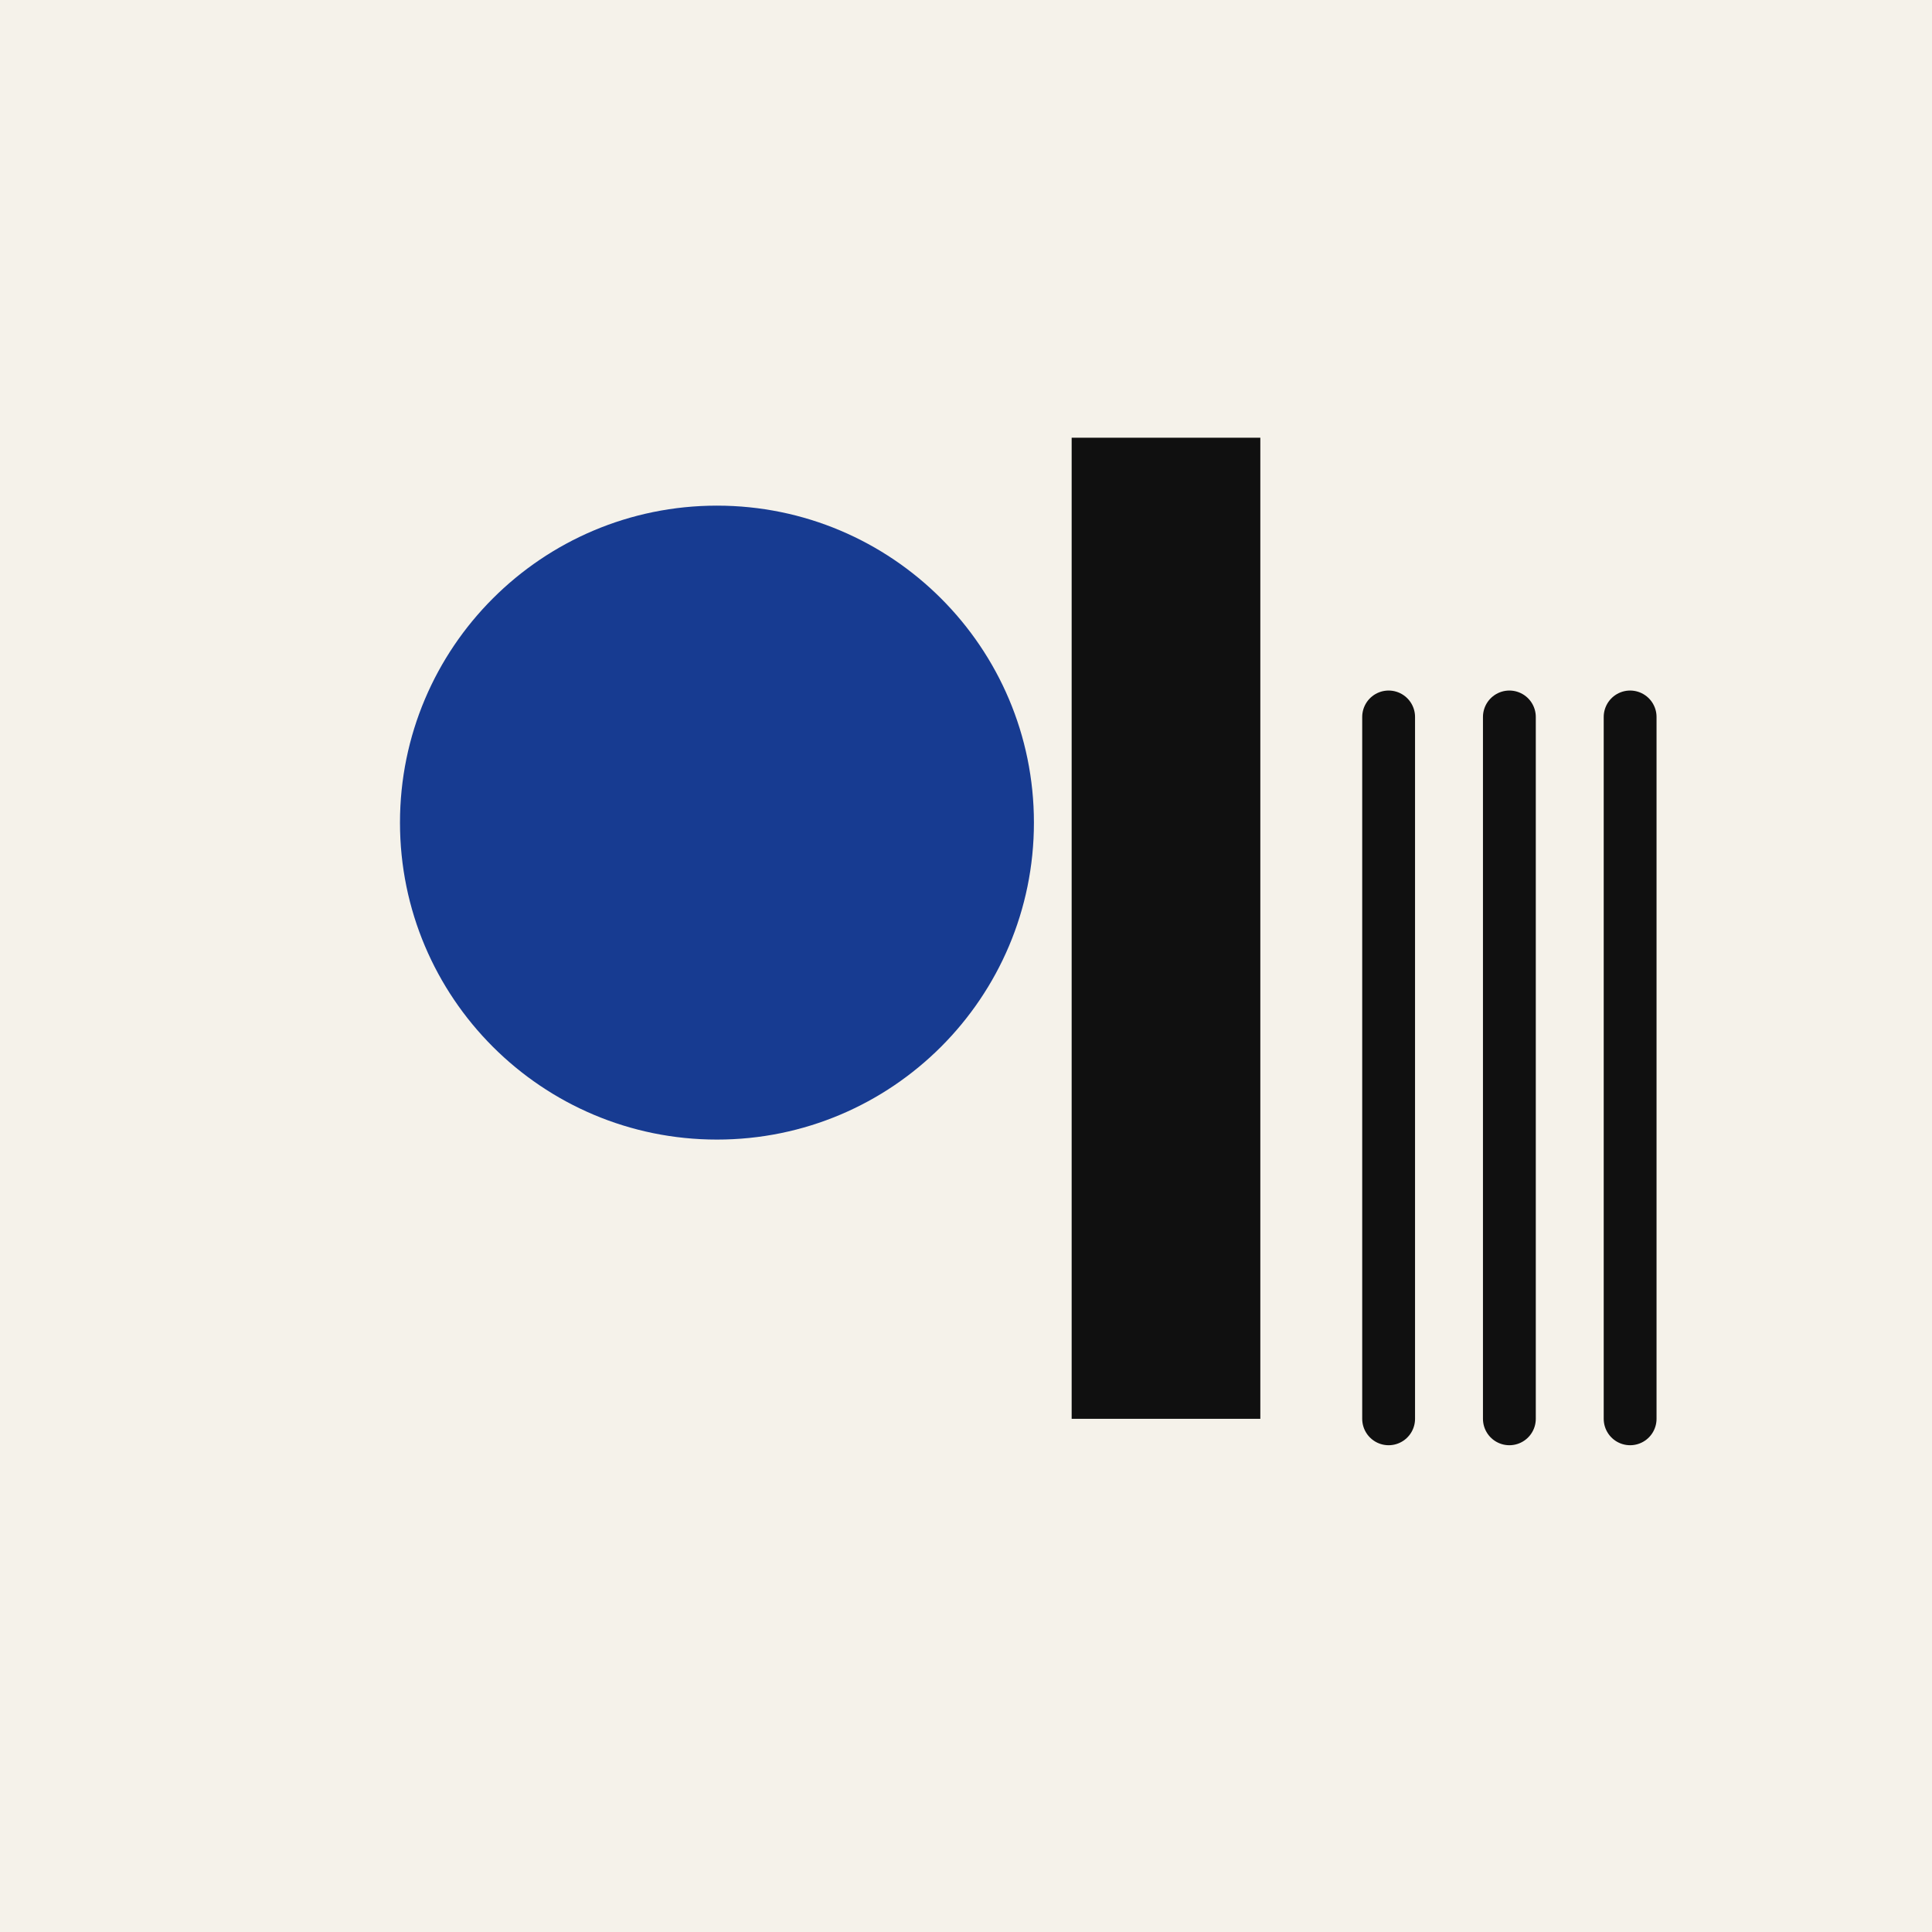
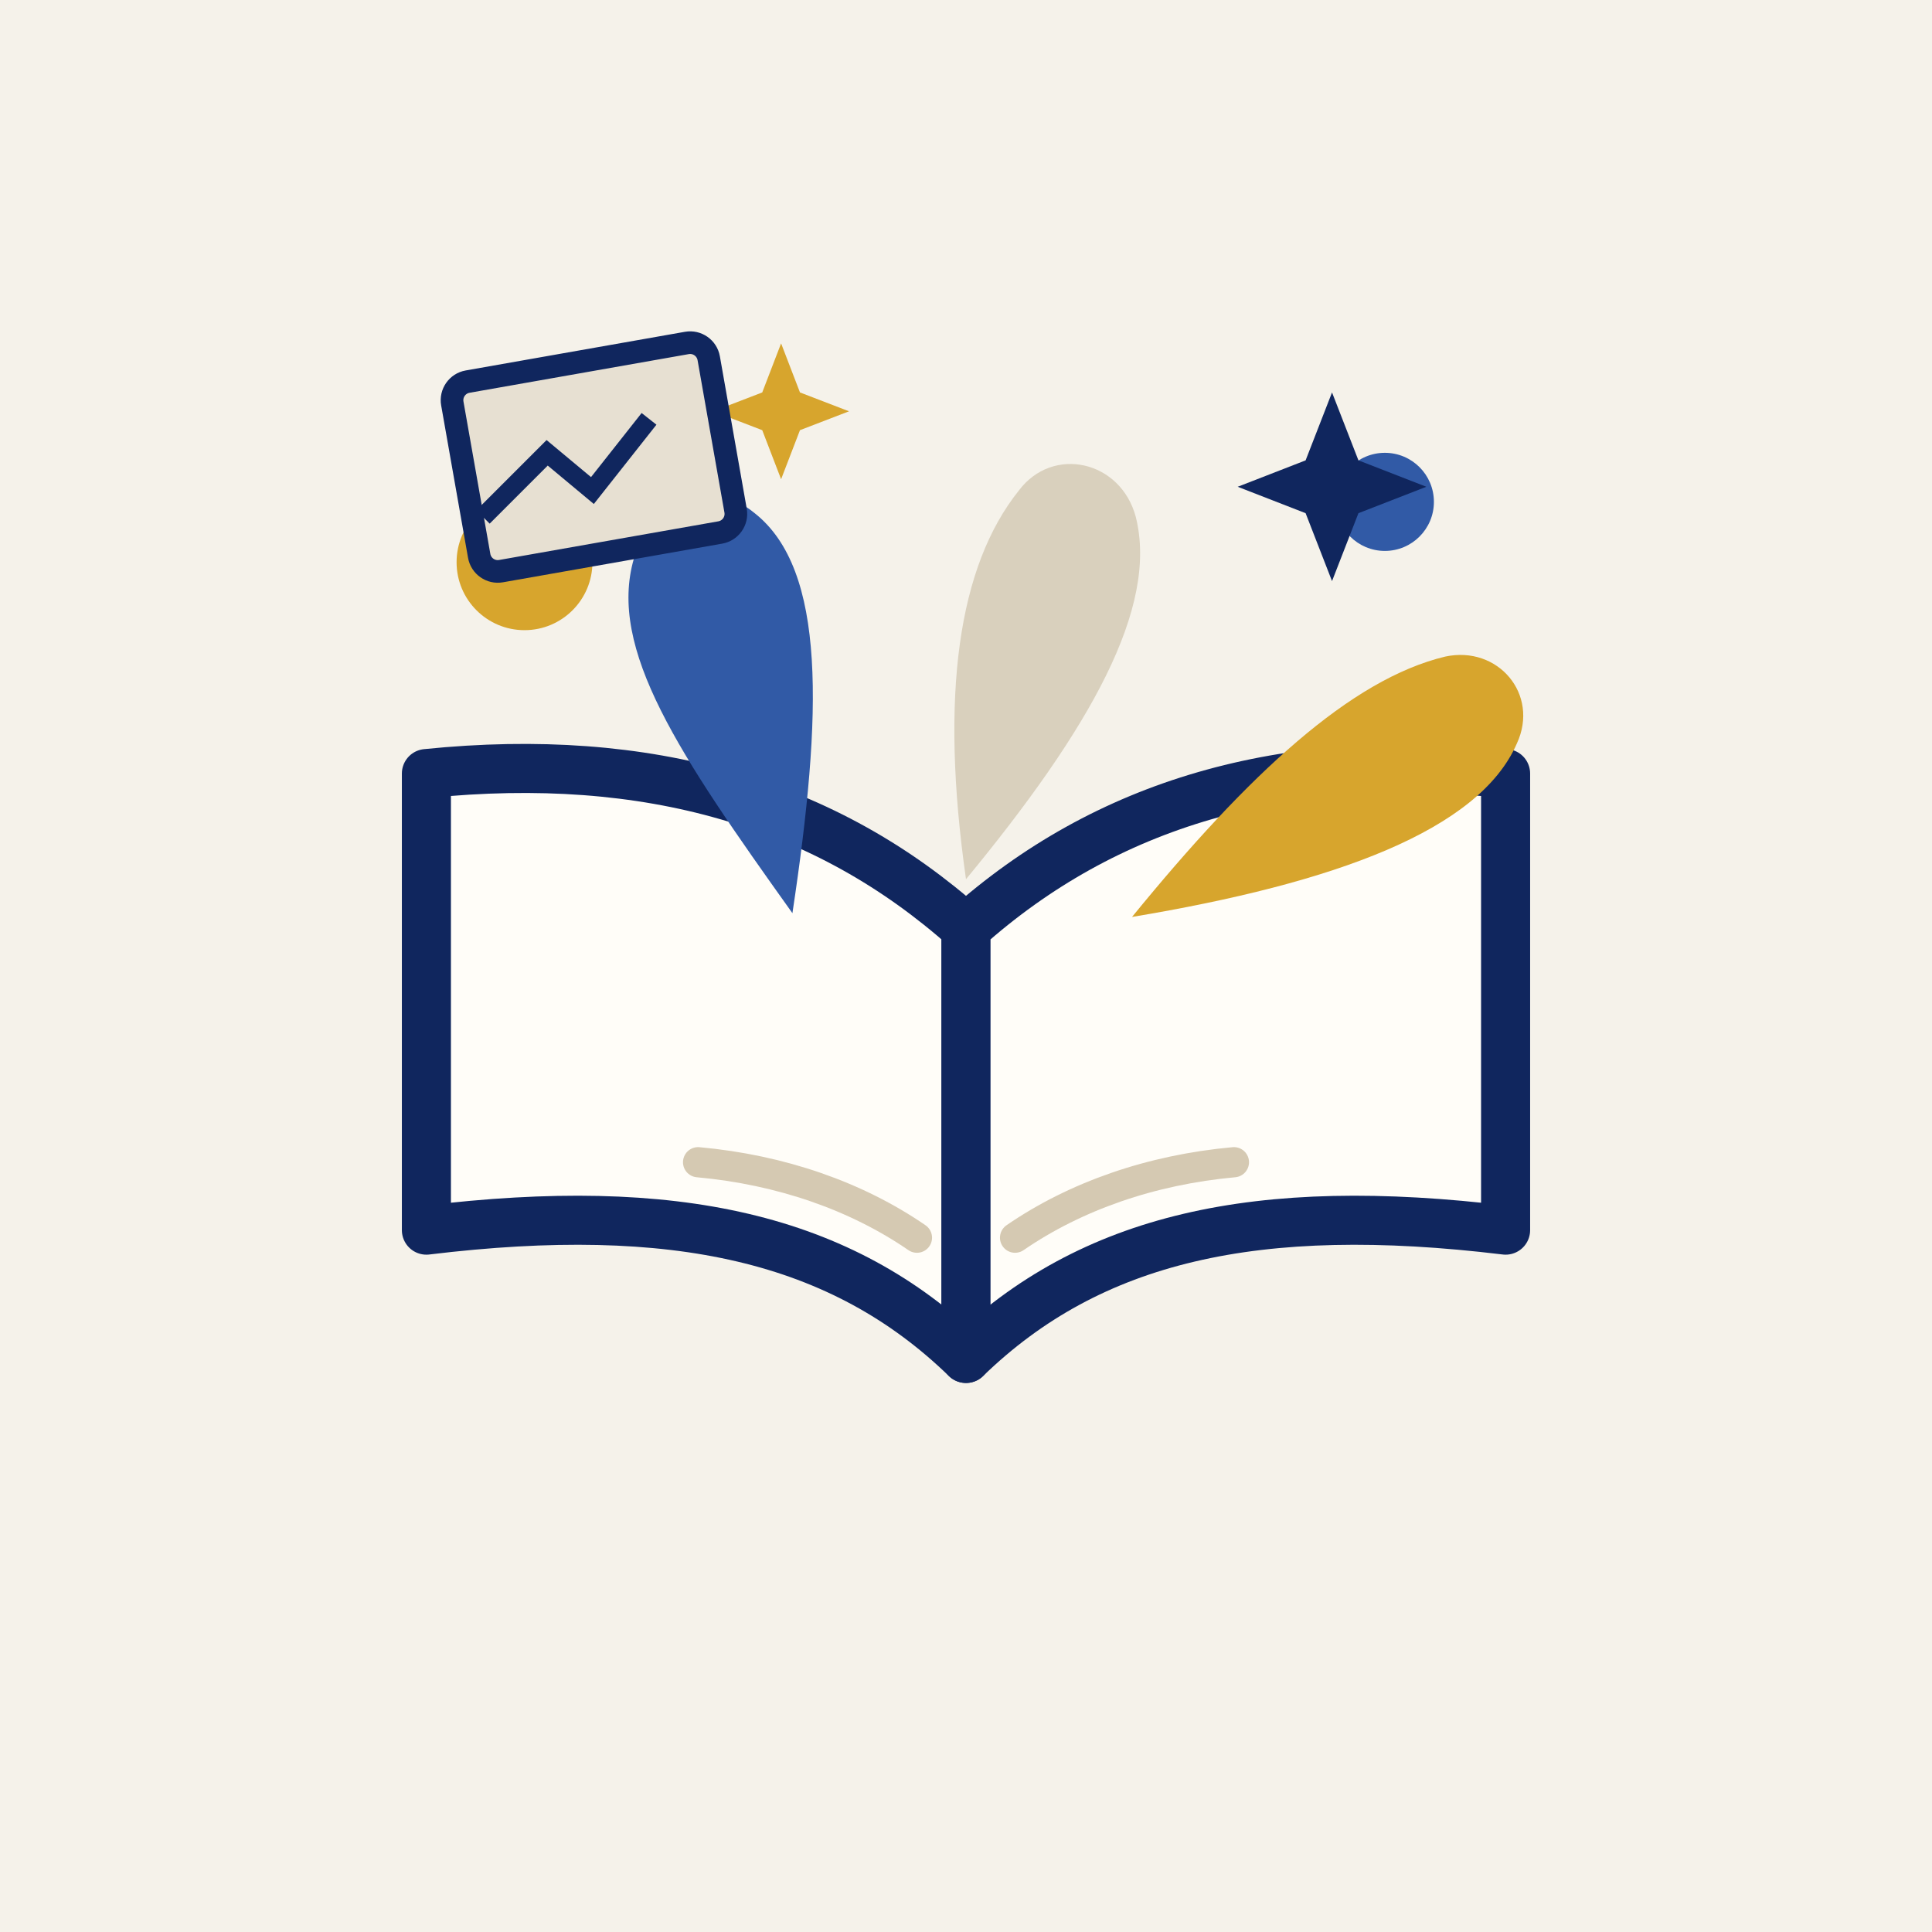
<svg xmlns="http://www.w3.org/2000/svg" viewBox="0 0 512 512">
  <rect width="512" height="512" fill="#F5F2EA" />
-   <circle cx="190" cy="218" r="84" fill="#173B91" />
-   <rect x="284" y="116" width="50" height="260" fill="#101010" />
-   <path d="M368 190v186M400 190v186M432 190v186" stroke="#101010" stroke-width="14" stroke-linecap="round" />
+   <path d="M256 360C223 328 179 318 113 326V205c59-6 106 8 143 41v114Z" fill="#FFFDF8" stroke="#10265E" stroke-width="13" stroke-linejoin="round" />
+   <path d="M256 360c33-32 77-42 143-34V205c-59-6-106 8-143 41v114Z" fill="#FFFDF8" stroke="#10265E" stroke-width="13" stroke-linejoin="round" />
+   <path d="M256 246v114" stroke="#10265E" stroke-width="10" stroke-linecap="round" />
+   <path d="M185 308c22 2 42 9 58 20M327 308c-22 2-42 9-58 20" fill="none" stroke="#D5C9B2" stroke-width="8" stroke-linecap="round" />
+   <path d="M210 242c-30-42-49-70-42-94 4-15 20-22 32-12 19 15 18 53 10 106Z" fill="#315AA6" />
+   <path d="M300 243c31-38 58-63 83-69 14-3 25 10 19 23-10 23-48 37-102 46Z" fill="#D7A52D" />
+   <path d="M256 233c-7-49-2-83 14-103 9-12 27-8 31 7 6 24-12 56-45 96Z" fill="#D9D0BD" />
+   <circle cx="139" cy="149" r="18" fill="#D7A52D" />
+   <circle cx="367" cy="133" r="13" fill="#315AA6" />
+   <path d="M353 104l7 18 18 7-18 7-7 18-7-18-18-7 18-7 7-18Z" fill="#10265E" />
+   <path d="M207 91l5 13 13 5-13 5-5 13-5-13-13-5 13-5 5-13Z" fill="#D7A52D" />
+   <rect x="119" y="102" width="69" height="51" rx="5" transform="rotate(-10 119 102)" fill="#E7E0D2" stroke="#10265E" stroke-width="6" />
+   <path d="M128 137l17-17 12 10 15-19" fill="none" stroke="#10265E" stroke-width="5" />
</svg>
